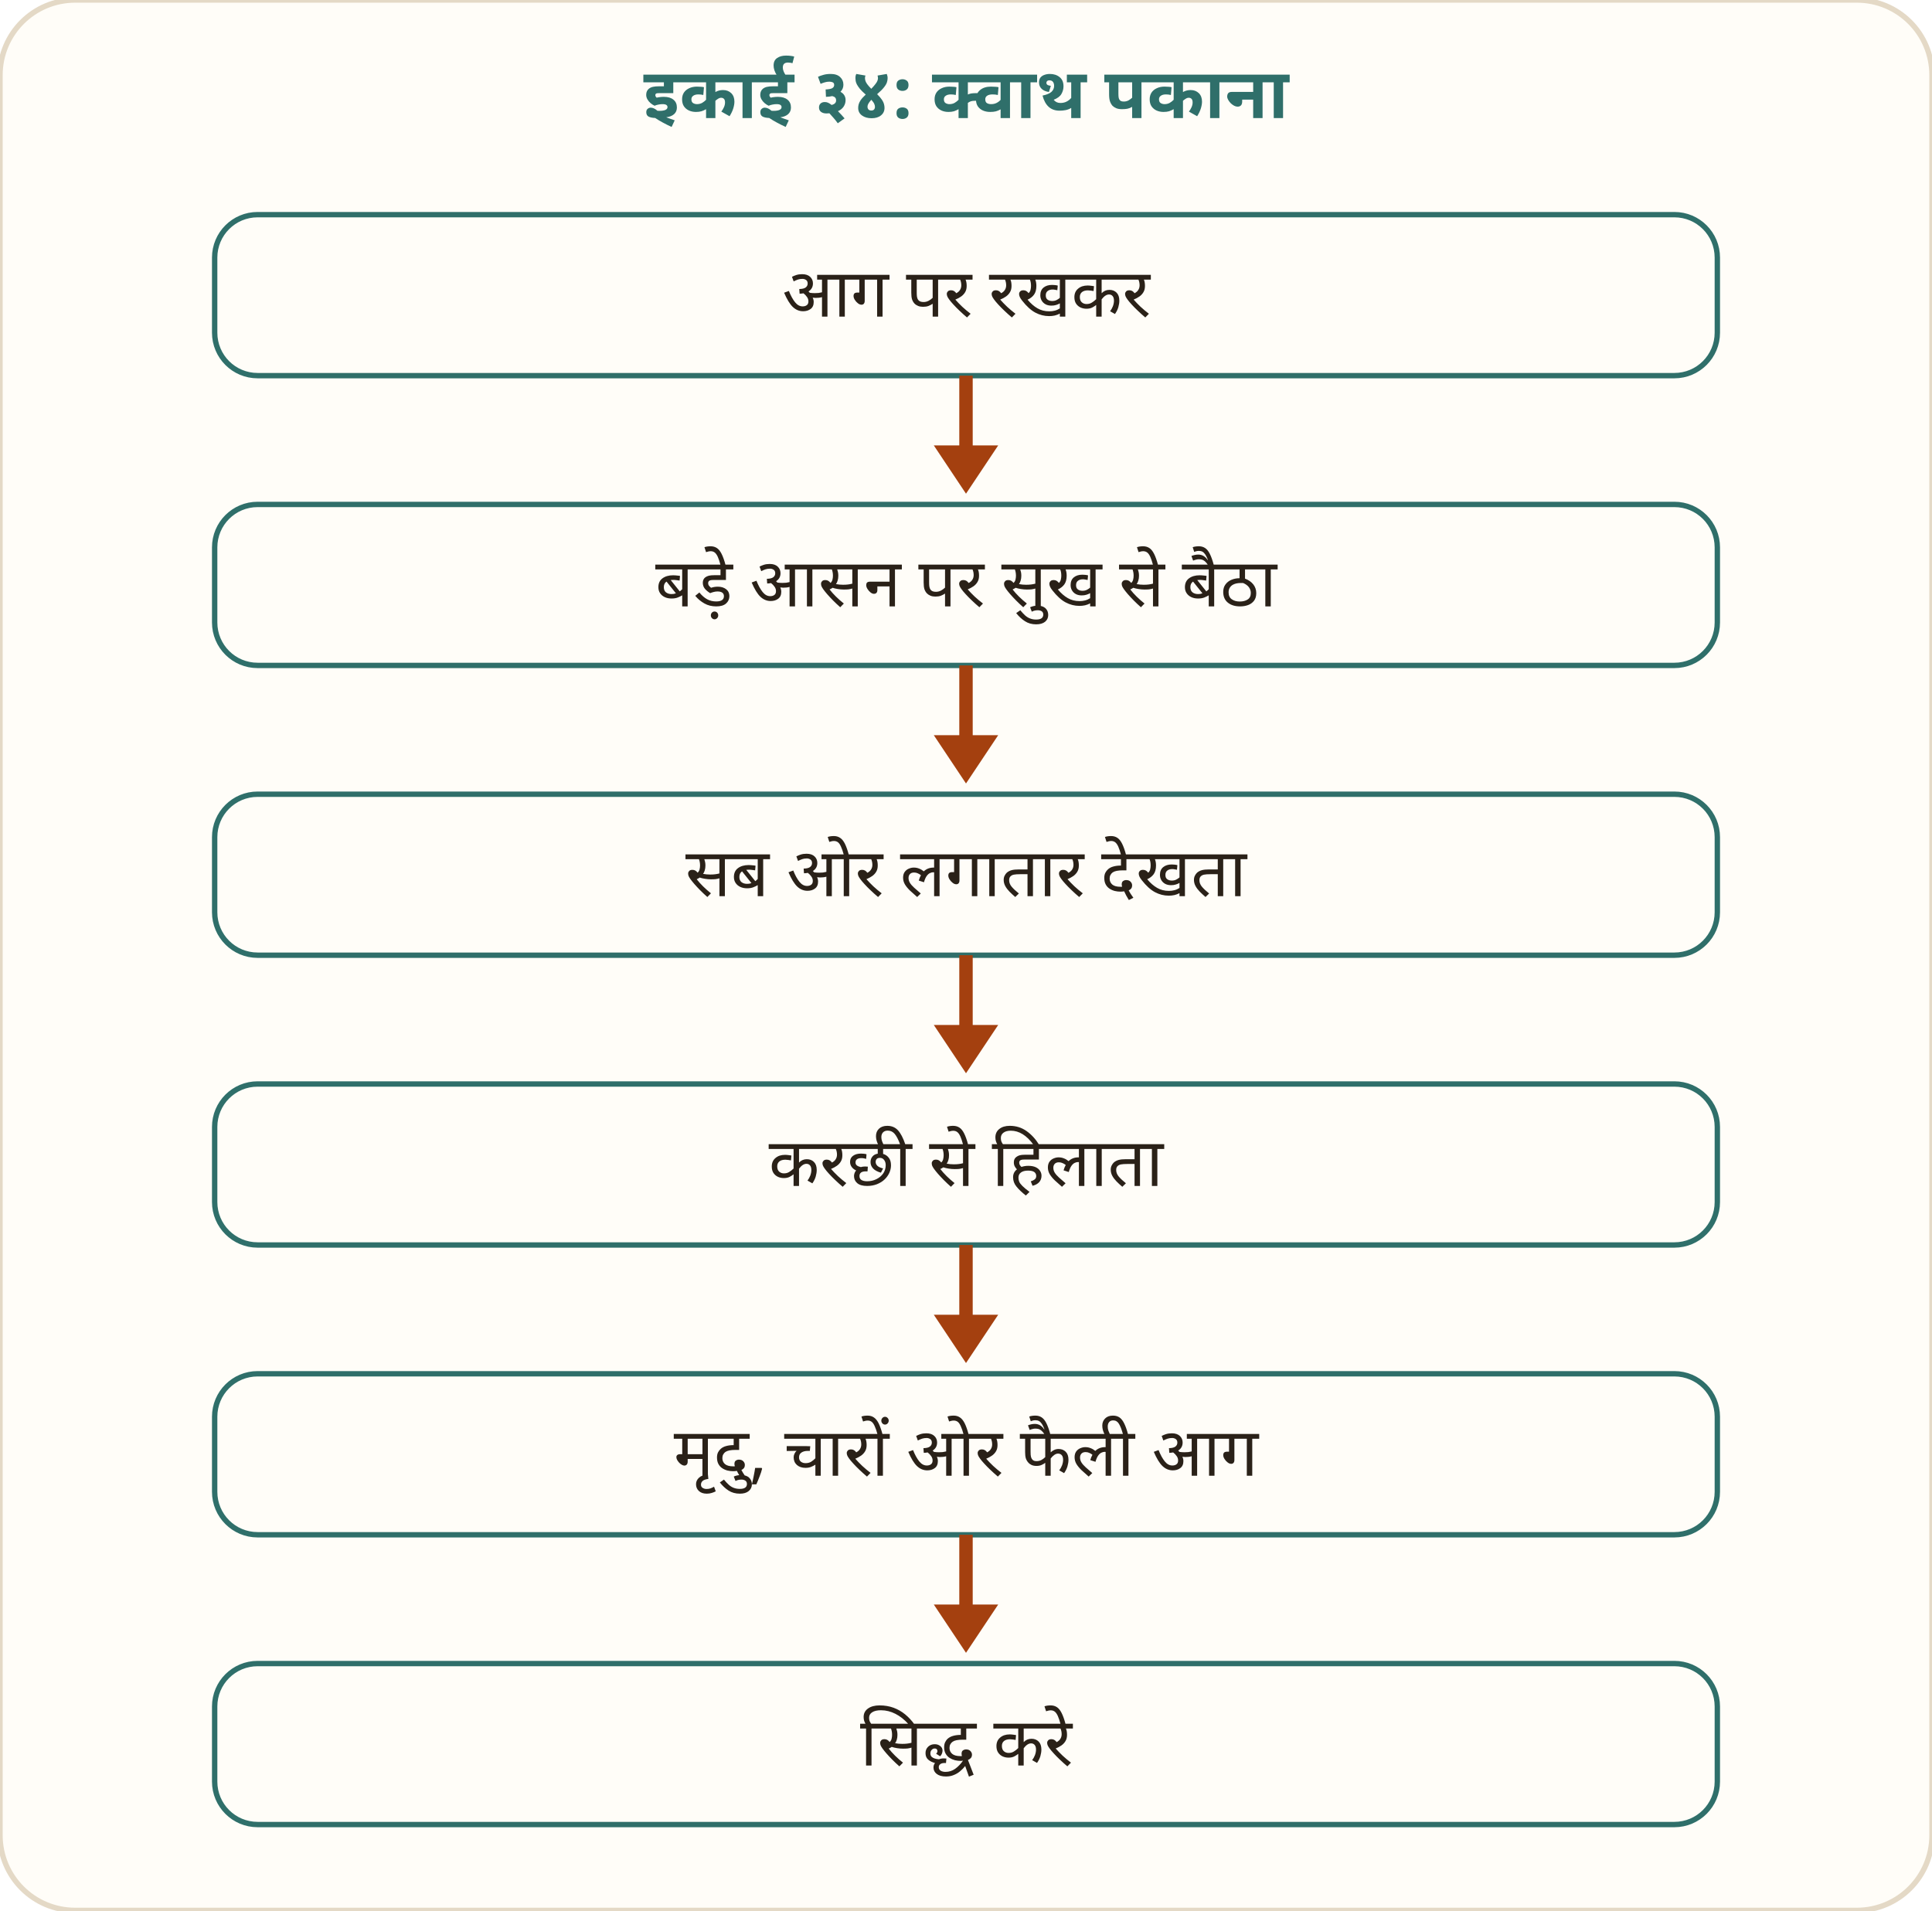
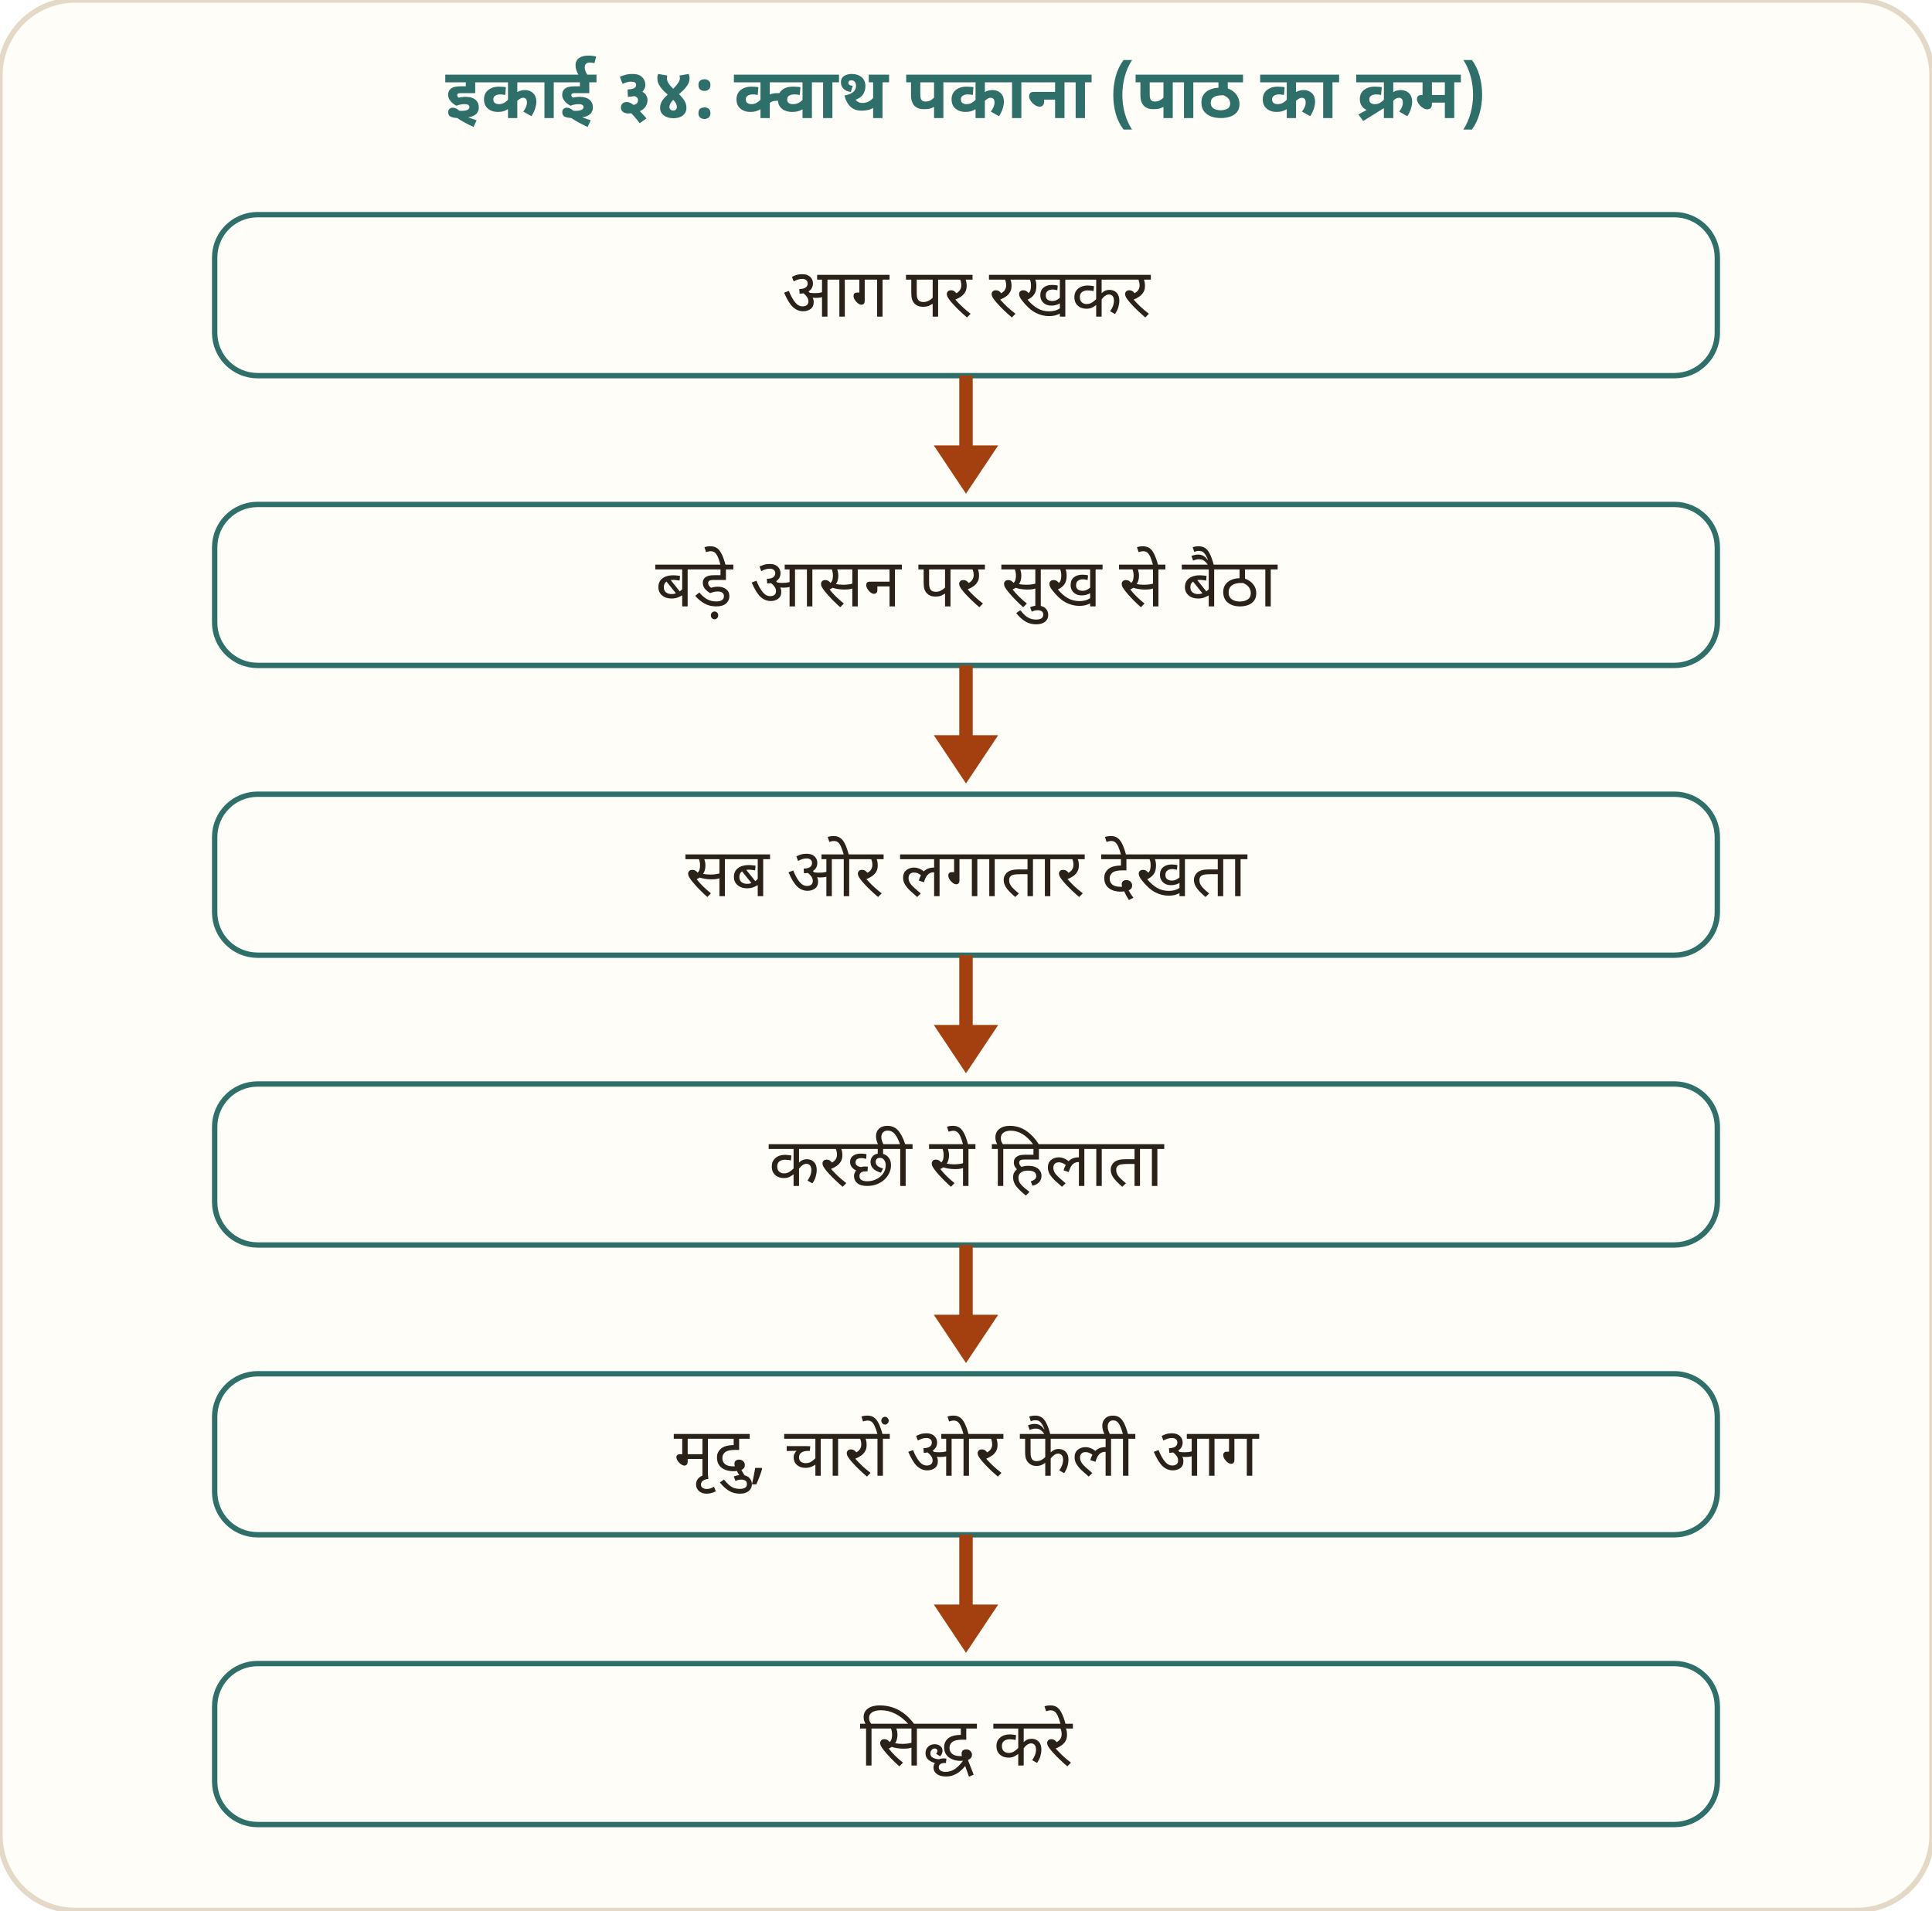
<svg xmlns="http://www.w3.org/2000/svg" viewBox="0 0 360 356" role="img">
  <rect width="360" height="356" rx="14" fill="#fffdf8" stroke="#e4d9c6" />
-   <text x="180" y="22" font-family="'Noto Sans Devanagari','Mukta','Nirmala UI','Mangal',sans-serif" font-size="13" font-weight="700" fill="#2f6f6a" text-anchor="middle">इकाई ३४: क्वाथ पकाना</text>
+   <text x="180" y="22" font-family="'Noto Sans Devanagari','Mukta','Nirmala UI','Mangal',sans-serif" font-size="13" font-weight="700" fill="#2f6f6a" text-anchor="middle">इकाई ३४: क्वाथ पकाना (पाठ का क्रम)</text>
  <rect x="40" y="40" width="280" height="30" rx="8" fill="#fffdf8" stroke="#2f6f6a" />
  <text x="180.0" y="59.0" font-family="'Noto Sans Devanagari','Mukta','Nirmala UI','Mangal',sans-serif" font-size="12.5" font-weight="500" fill="#2a2118" text-anchor="middle">आग पर रखकर</text>
  <line x1="180" y1="70" x2="180" y2="86" stroke="#a4400f" stroke-width="2.5" />
  <polygon points="180,92 174,83 186,83" fill="#a4400f" />
  <rect x="40" y="94" width="280" height="30" rx="8" fill="#fffdf8" stroke="#2f6f6a" />
  <text x="180.0" y="113.0" font-family="'Noto Sans Devanagari','Mukta','Nirmala UI','Mangal',sans-serif" font-size="12.5" font-weight="500" fill="#2a2118" text-anchor="middle">बड़े आसन पर सुख से बैठा</text>
  <line x1="180" y1="124" x2="180" y2="140" stroke="#a4400f" stroke-width="2.5" />
  <polygon points="180,146 174,137 186,137" fill="#a4400f" />
  <rect x="40" y="148" width="280" height="30" rx="8" fill="#fffdf8" stroke="#2f6f6a" />
  <text x="180.0" y="167.0" font-family="'Noto Sans Devanagari','Mukta','Nirmala UI','Mangal',sans-serif" font-size="12.5" font-weight="500" fill="#2a2118" text-anchor="middle">सब ओर लगातार देखता</text>
  <line x1="180" y1="178" x2="180" y2="194" stroke="#a4400f" stroke-width="2.5" />
  <polygon points="180,200 174,191 186,191" fill="#a4400f" />
  <rect x="40" y="202" width="280" height="30" rx="8" fill="#fffdf8" stroke="#2f6f6a" />
  <text x="180.0" y="221.0" font-family="'Noto Sans Devanagari','Mukta','Nirmala UI','Mangal',sans-serif" font-size="12.5" font-weight="500" fill="#2a2118" text-anchor="middle">करछी से हिलाता</text>
  <line x1="180" y1="232" x2="180" y2="248" stroke="#a4400f" stroke-width="2.5" />
  <polygon points="180,254 174,245 186,245" fill="#a4400f" />
  <rect x="40" y="256" width="280" height="30" rx="8" fill="#fffdf8" stroke="#2f6f6a" />
  <text x="180.0" y="275.0" font-family="'Noto Sans Devanagari','Mukta','Nirmala UI','Mangal',sans-serif" font-size="12.5" font-weight="500" fill="#2a2118" text-anchor="middle">मृदु, चारों ओर फैली आग</text>
  <line x1="180" y1="286" x2="180" y2="302" stroke="#a4400f" stroke-width="2.5" />
  <polygon points="180,308 174,299 186,299" fill="#a4400f" />
  <rect x="40" y="310" width="280" height="30" rx="8" fill="#fffdf8" stroke="#2f6f6a" />
  <text x="180.0" y="329.0" font-family="'Noto Sans Devanagari','Mukta','Nirmala UI','Mangal',sans-serif" font-size="12.5" font-weight="500" fill="#2a2118" text-anchor="middle">सिद्ध करे</text>
</svg>
